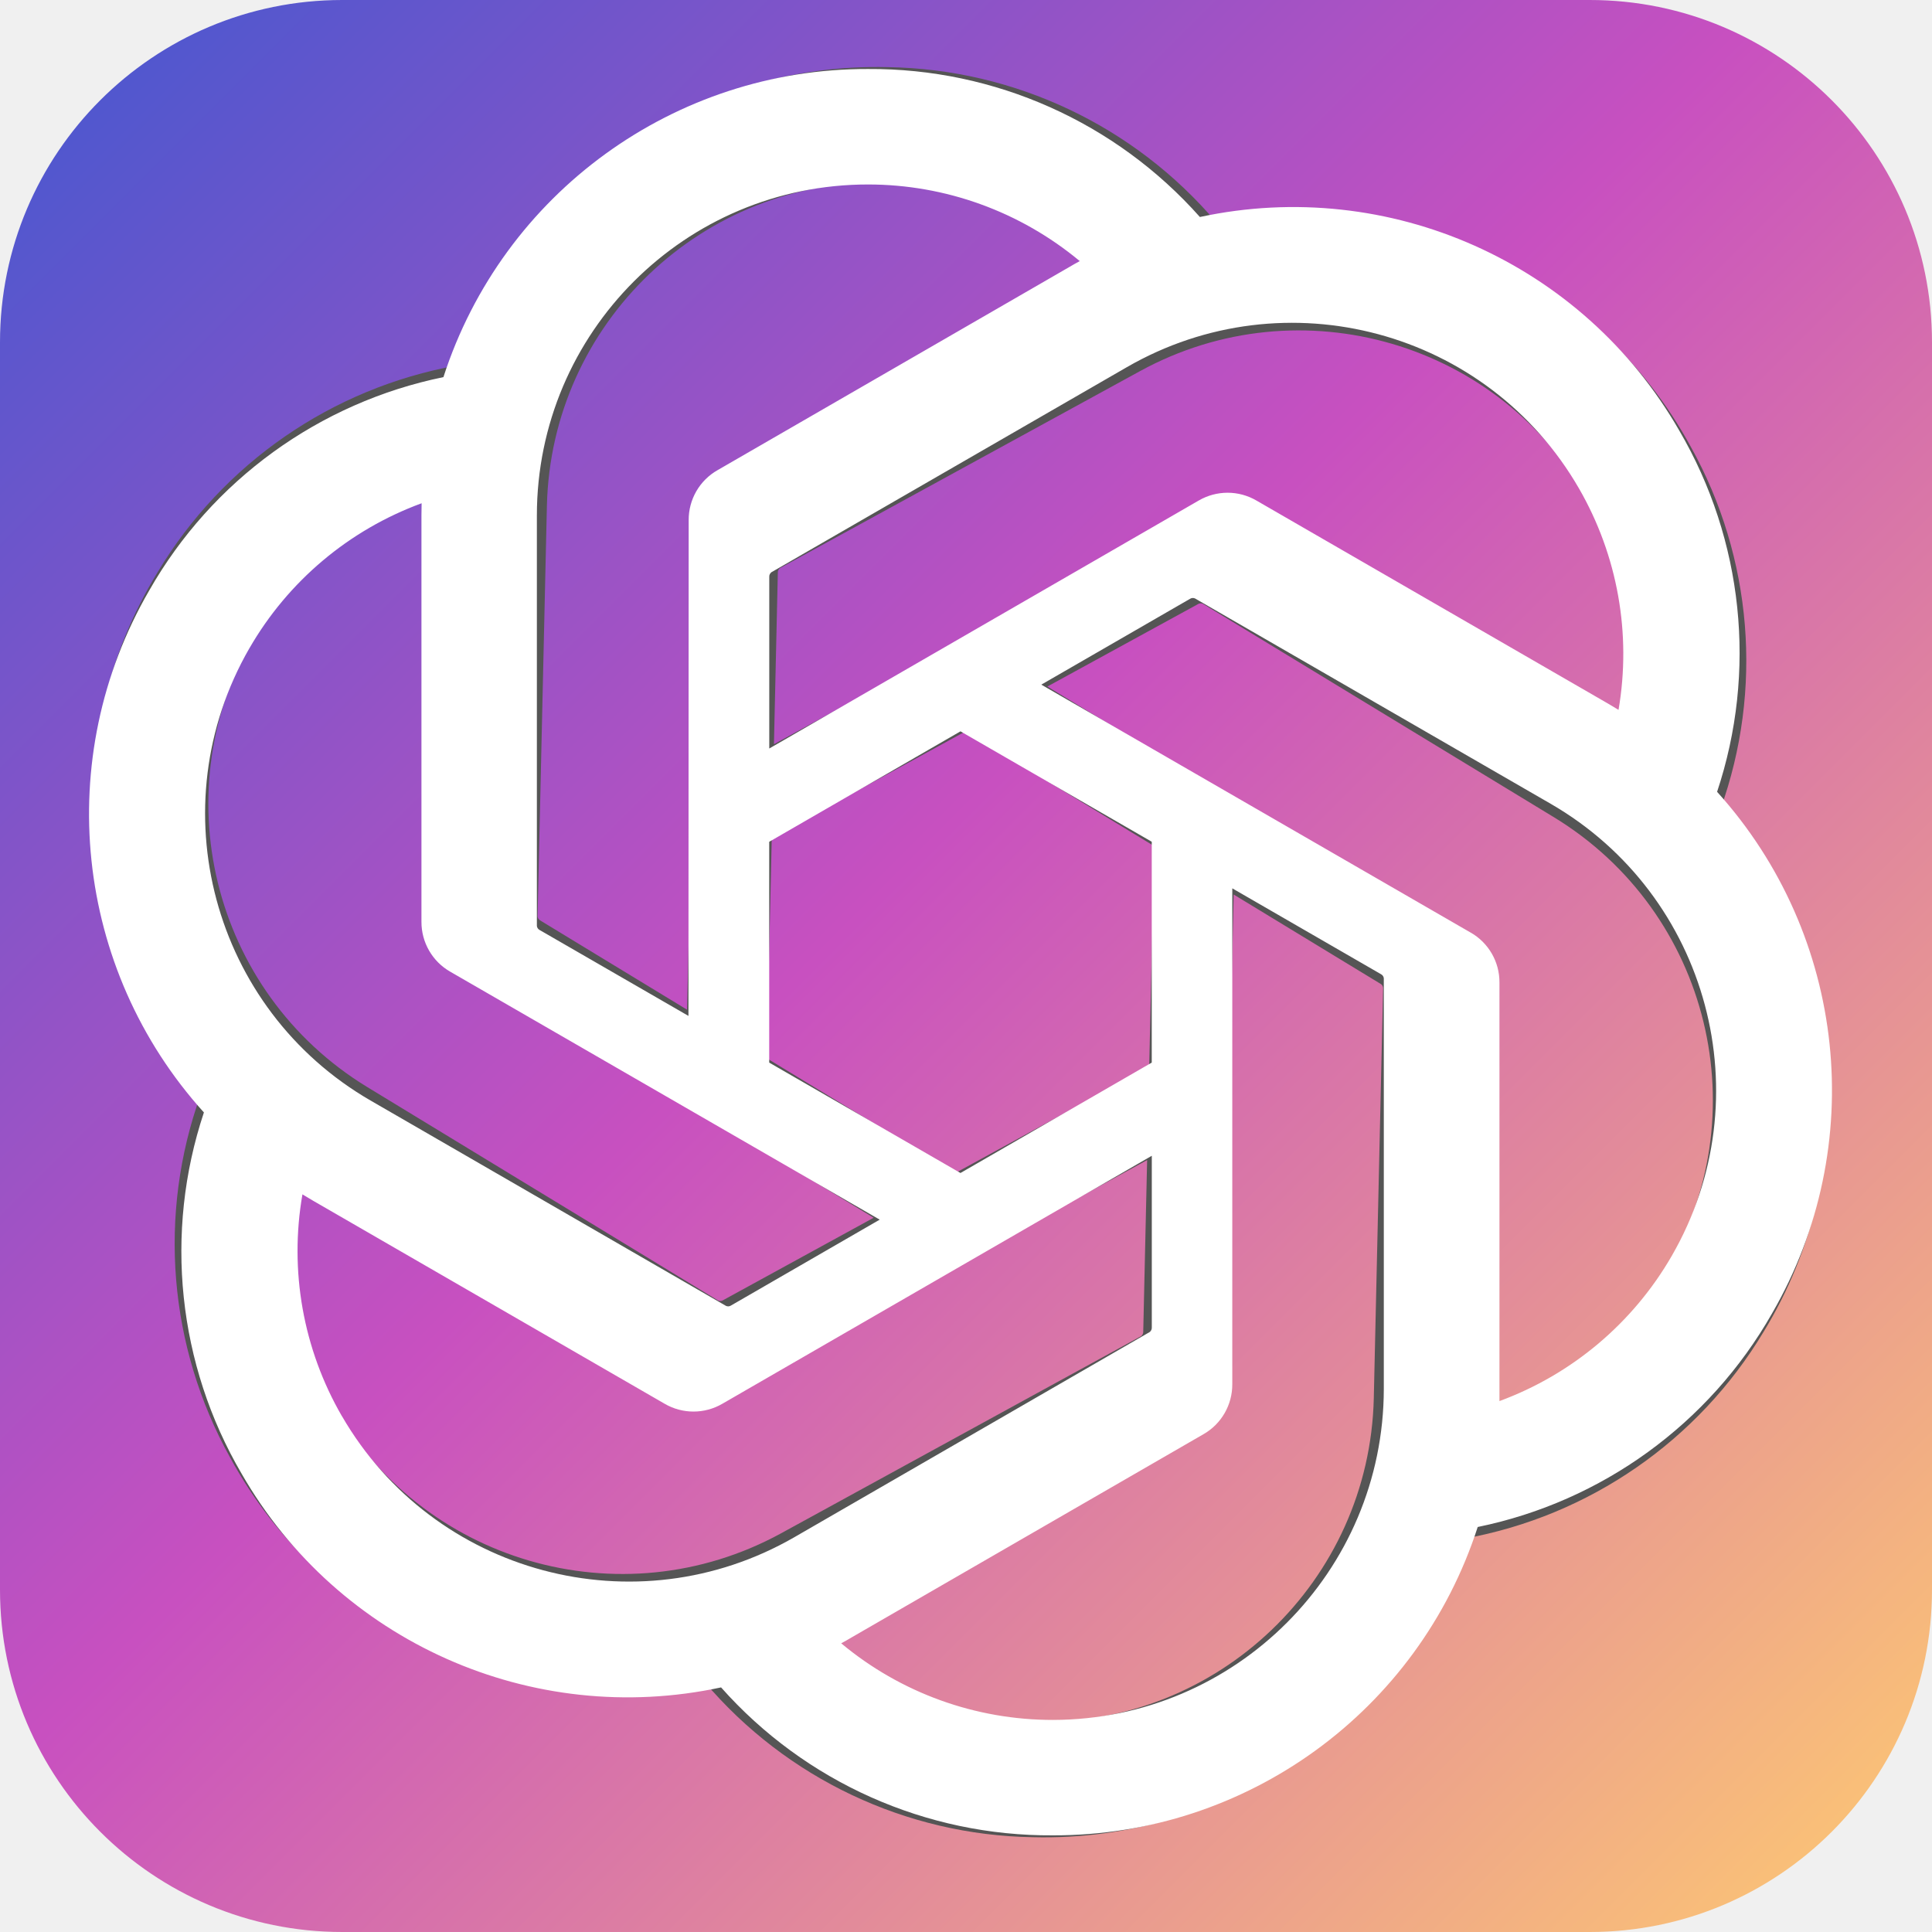
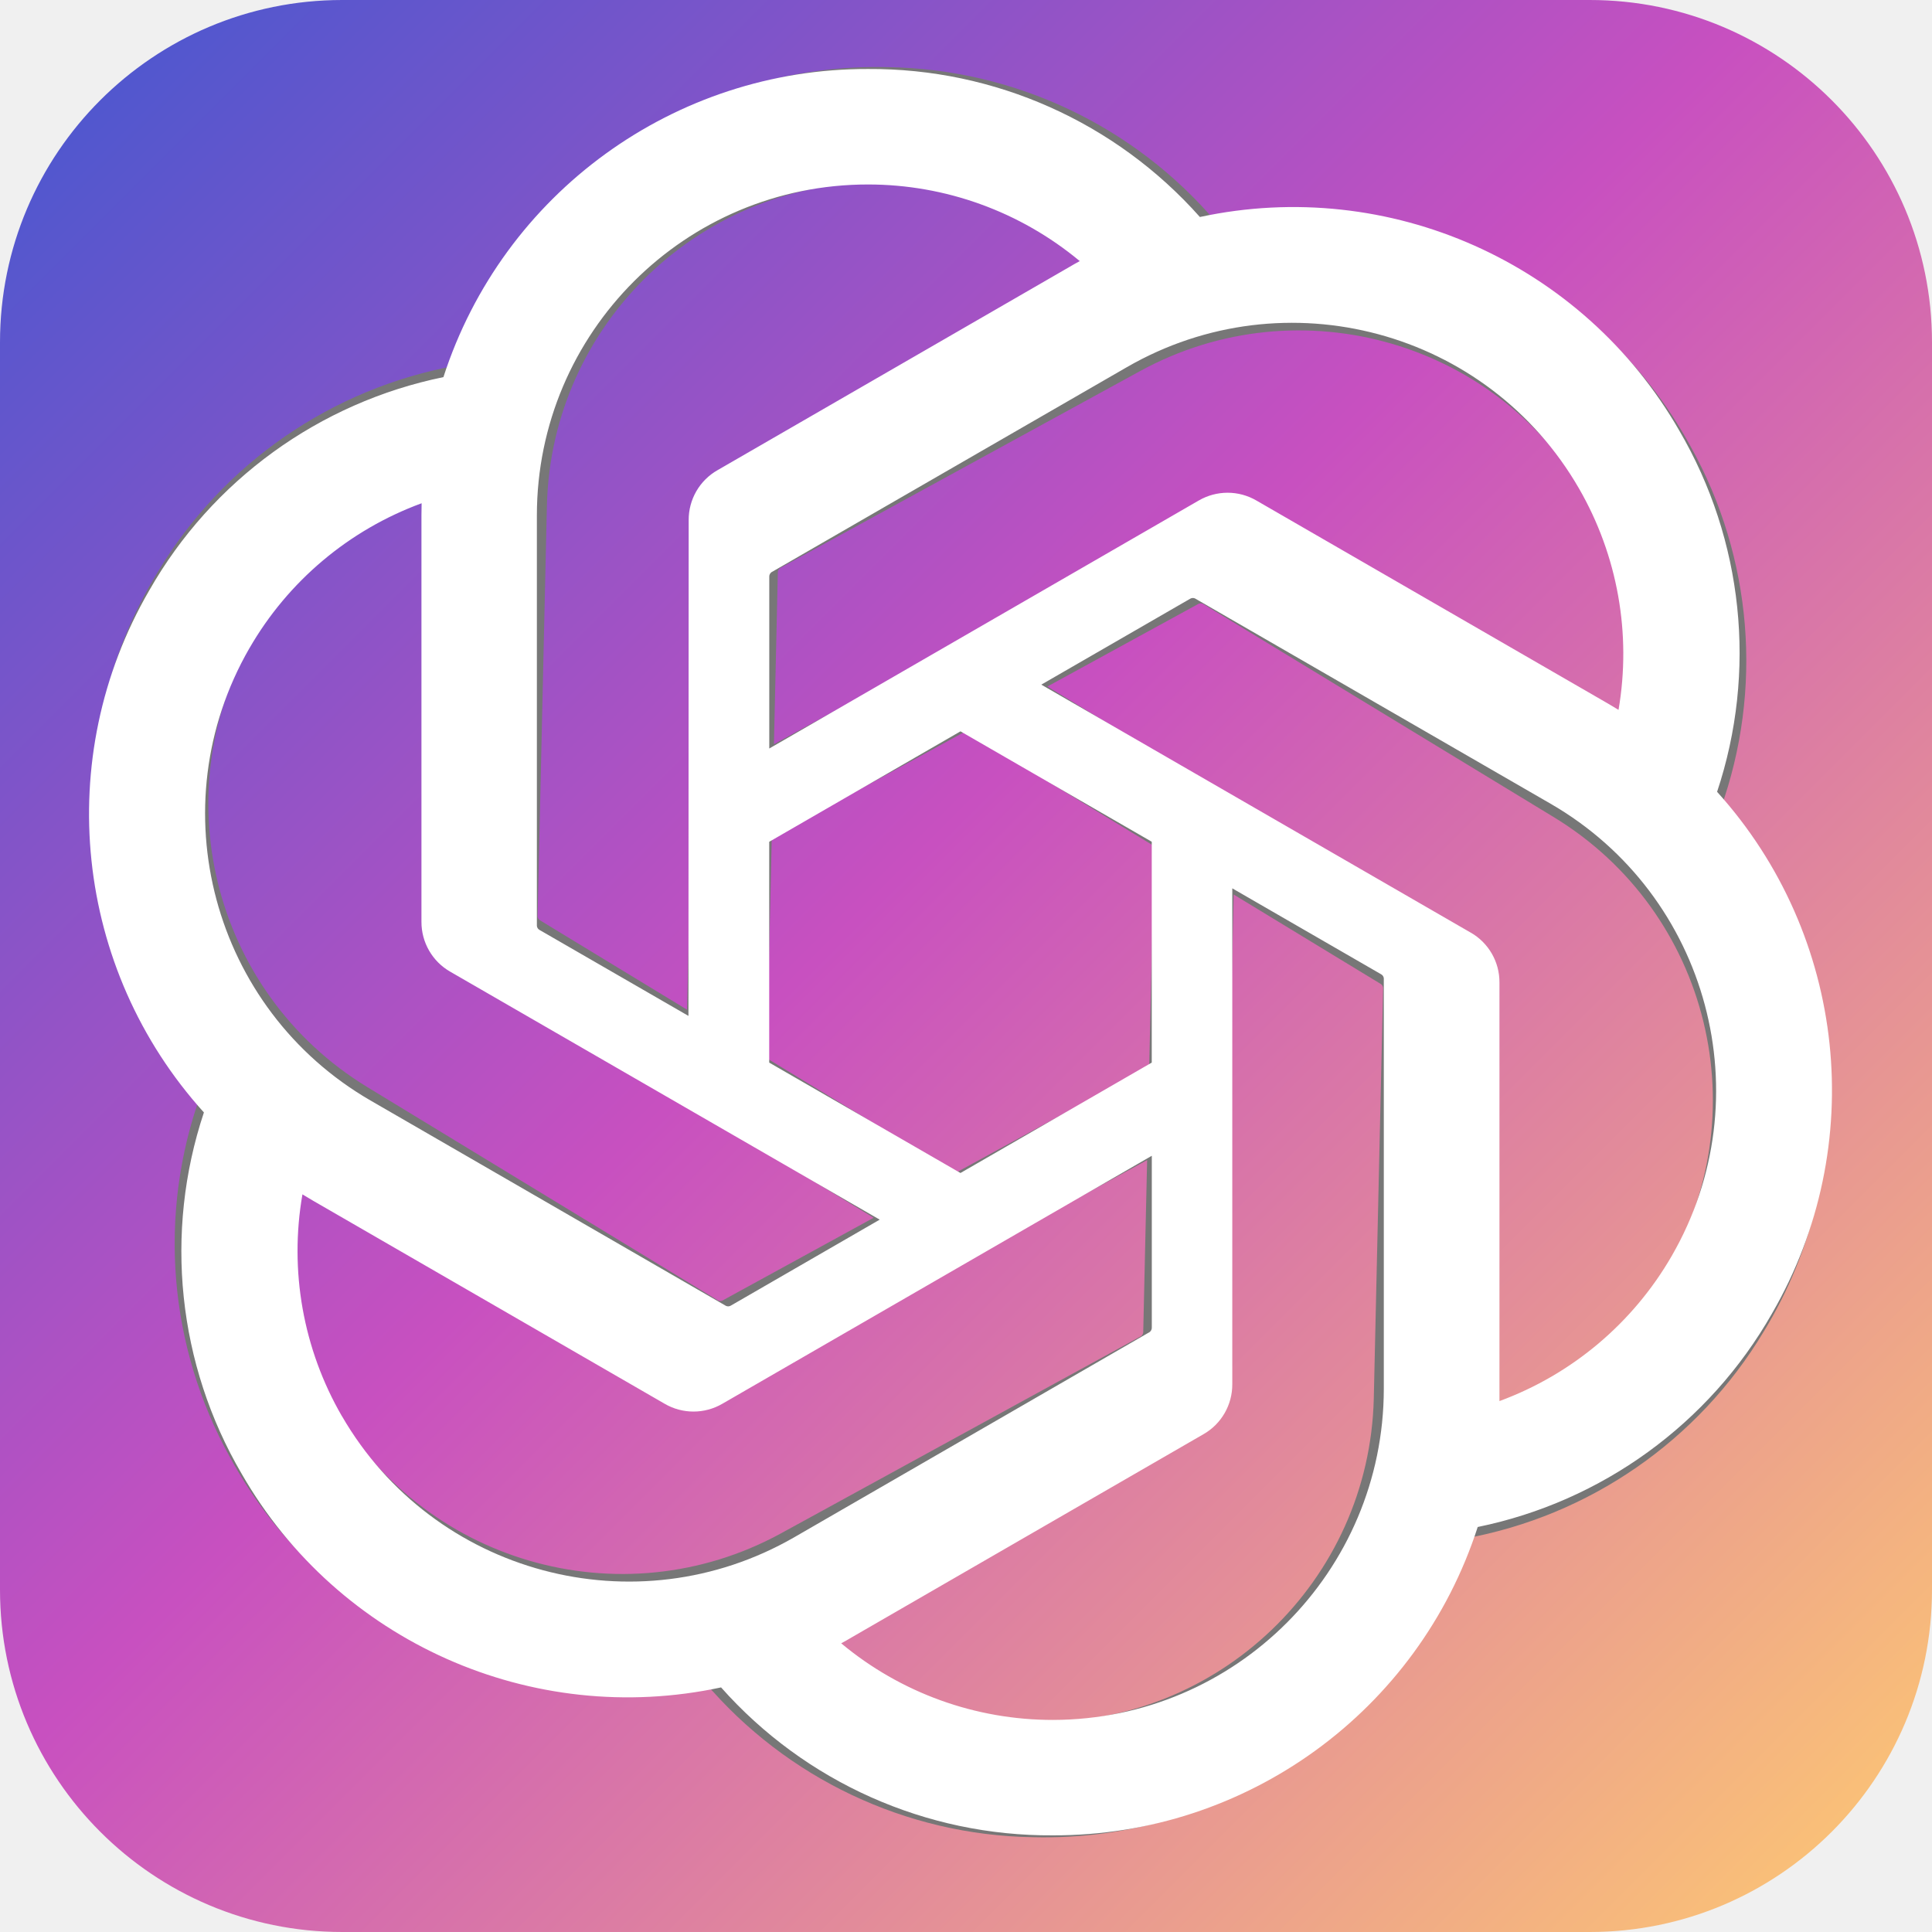
<svg xmlns="http://www.w3.org/2000/svg" width="100%" height="100%" viewBox="-14 -12.5 350 350">
  <defs>
    <linearGradient id="gptGradient" x1="0%" y1="0%" x2="100%" y2="100%">
      <stop offset="0%" stop-color="#4158D0" />
      <stop offset="46%" stop-color="#C850C0" />
      <stop offset="100%" stop-color="#FFCC70" />
    </linearGradient>
  </defs>
  <g>
    <g>
      <rect width="350" height="350" x="-14px" y="-12.5" rx="62" fill="url(#gptGradient)" />
    </g>
    <g transform="rotate(1.3 160 160)">
-       <path fill="#555" d="m297.06 130.97c7.26-21.79 4.76-45.66-6.85-65.48-17.46-30.4-52.56-46.04-86.84-38.68-15.25-17.18-37.16-26.95-60.13-26.81-35.04-.08-66.13 22.48-76.91 55.82-22.51 4.61-41.94 18.7-53.31 38.67-17.59 30.32-13.58 68.54 9.92 94.54-7.26 21.79-4.76 45.66 6.85 65.48 17.46 30.4 52.56 46.04 86.84 38.68 15.24 17.18 37.16 26.95 60.13 26.8 35.06.09 66.16-22.49 76.94-55.86 22.51-4.61 41.94-18.7 53.31-38.67 17.57-30.32 13.55-68.51-9.94-94.51zm-120.28 168.11c-14.03.02-27.62-4.89-38.39-13.88.49-.26 1.34-.73 1.89-1.07l63.72-36.8c3.26-1.85 5.26-5.32 5.24-9.07v-89.83l26.93 15.55c.29.14.48.42.52.74v74.39c-.04 33.08-26.83 59.9-59.91 59.97zm-128.84-55.03c-7.03-12.14-9.56-26.37-7.15-40.18.47.28 1.3.79 1.89 1.13l63.72 36.8c3.23 1.89 7.23 1.89 10.47 0l77.79-44.92v31.1c.02.32-.13.63-.38.83l-64.41 37.19c-28.69 16.52-65.33 6.7-81.92-21.95zm-16.77-139.09c7-12.16 18.05-21.46 31.21-26.29 0 .55-.03 1.52-.03 2.2v73.61c-.02 3.74 1.98 7.21 5.23 9.06l77.79 44.91-26.93 15.55c-.27.18-.61.21-.91.08l-64.42-37.22c-28.63-16.58-38.45-53.21-21.95-81.89zm221.26 51.49-77.79-44.92 26.93-15.54c.27-.18.61-.21.91-.08l64.42 37.19c28.68 16.57 38.51 53.26 21.94 81.94-7.01 12.14-18.05 21.44-31.2 26.28v-75.81c.03-3.74-1.96-7.2-5.2-9.06zm26.8-40.34c-.47-.29-1.3-.79-1.89-1.13l-63.72-36.8c-3.23-1.89-7.23-1.89-10.47 0l-77.79 44.92v-31.1c-.02-.32.13-.63.38-.83l64.41-37.16c28.69-16.55 65.37-6.7 81.91 22 6.99 12.12 9.52 26.31 7.15 40.1zm-168.51 55.43-26.94-15.55c-.29-.14-.48-.42-.52-.74v-74.39c.02-33.12 26.89-59.96 60.01-59.94 14.01 0 27.57 4.92 38.34 13.88-.49.26-1.33.73-1.89 1.07l-63.72 36.8c-3.26 1.85-5.26 5.31-5.24 9.06l-.04 89.79zm14.63-31.54 34.65-20.01 34.65 20v40.01l-34.65 20-34.65-20z" />
+       <path fill="#777" d="m297.06 130.97c7.26-21.79 4.76-45.66-6.85-65.48-17.46-30.4-52.56-46.04-86.84-38.68-15.25-17.18-37.16-26.95-60.13-26.81-35.04-.08-66.13 22.48-76.91 55.82-22.51 4.61-41.94 18.7-53.31 38.67-17.59 30.32-13.58 68.54 9.92 94.54-7.26 21.79-4.76 45.66 6.85 65.48 17.46 30.4 52.56 46.04 86.84 38.68 15.24 17.18 37.16 26.95 60.13 26.8 35.06.09 66.16-22.49 76.94-55.86 22.51-4.61 41.94-18.7 53.31-38.67 17.57-30.32 13.55-68.51-9.94-94.51zm-120.28 168.11c-14.03.02-27.62-4.89-38.39-13.88.49-.26 1.34-.73 1.89-1.07l63.72-36.8c3.26-1.85 5.26-5.32 5.24-9.07v-89.83l26.93 15.55c.29.14.48.42.52.74v74.39c-.04 33.08-26.83 59.9-59.91 59.97zm-128.84-55.03c-7.03-12.14-9.56-26.37-7.15-40.18.47.28 1.3.79 1.89 1.13l63.72 36.8c3.23 1.89 7.23 1.89 10.47 0l77.79-44.92v31.1c.02.32-.13.63-.38.83l-64.41 37.19c-28.69 16.52-65.33 6.7-81.92-21.95zm-16.77-139.09c7-12.16 18.05-21.46 31.21-26.29 0 .55-.03 1.52-.03 2.2v73.61c-.02 3.74 1.98 7.21 5.23 9.06l77.79 44.91-26.93 15.55c-.27.18-.61.21-.91.08l-64.42-37.22c-28.63-16.58-38.45-53.21-21.95-81.89zm221.26 51.49-77.79-44.92 26.93-15.54c.27-.18.61-.21.91-.08l64.42 37.19c28.68 16.57 38.51 53.26 21.94 81.94-7.01 12.14-18.05 21.44-31.2 26.28v-75.81c.03-3.74-1.96-7.2-5.2-9.06zm26.8-40.34c-.47-.29-1.3-.79-1.89-1.13l-63.72-36.8c-3.23-1.89-7.23-1.89-10.47 0l-77.79 44.92v-31.1c-.02-.32.13-.63.38-.83l64.41-37.16c28.69-16.55 65.37-6.7 81.91 22 6.99 12.12 9.52 26.31 7.15 40.1zm-168.51 55.43-26.94-15.55c-.29-.14-.48-.42-.52-.74v-74.39c.02-33.12 26.89-59.96 60.01-59.94 14.01 0 27.57 4.92 38.34 13.88-.49.26-1.33.73-1.89 1.07l-63.72 36.8c-3.26 1.85-5.26 5.31-5.24 9.06l-.04 89.79zm14.63-31.54 34.65-20.01 34.65 20v40.01l-34.65 20-34.65-20z" />
    </g>
    <g fill="#FFFFFF">
      <path d="m297.06 130.97c7.26-21.79 4.76-45.66-6.85-65.48-17.46-30.4-52.56-46.04-86.84-38.68-15.25-17.18-37.16-26.95-60.13-26.81-35.04-.08-66.13 22.48-76.91 55.82-22.51 4.61-41.94 18.7-53.31 38.67-17.59 30.32-13.58 68.54 9.92 94.54-7.26 21.79-4.76 45.66 6.85 65.48 17.46 30.4 52.56 46.04 86.84 38.68 15.24 17.18 37.16 26.95 60.13 26.8 35.06.09 66.16-22.49 76.94-55.86 22.51-4.61 41.94-18.7 53.31-38.67 17.57-30.32 13.55-68.51-9.94-94.51zm-120.28 168.11c-14.03.02-27.62-4.89-38.39-13.88.49-.26 1.34-.73 1.89-1.07l63.72-36.8c3.26-1.85 5.26-5.32 5.24-9.07v-89.83l26.93 15.55c.29.14.48.42.52.74v74.39c-.04 33.08-26.83 59.9-59.91 59.97zm-128.84-55.03c-7.03-12.14-9.56-26.37-7.15-40.18.47.28 1.3.79 1.89 1.13l63.72 36.8c3.23 1.89 7.23 1.89 10.47 0l77.79-44.92v31.1c.02.32-.13.63-.38.83l-64.41 37.19c-28.69 16.52-65.33 6.7-81.92-21.95zm-16.77-139.09c7-12.16 18.05-21.46 31.21-26.29 0 .55-.03 1.52-.03 2.2v73.61c-.02 3.74 1.98 7.21 5.23 9.06l77.79 44.91-26.93 15.55c-.27.18-.61.21-.91.08l-64.42-37.22c-28.63-16.58-38.45-53.21-21.95-81.89zm221.26 51.49-77.79-44.92 26.93-15.54c.27-.18.61-.21.91-.08l64.42 37.19c28.68 16.57 38.51 53.26 21.94 81.94-7.01 12.14-18.05 21.44-31.2 26.28v-75.81c.03-3.74-1.96-7.2-5.2-9.06zm26.8-40.34c-.47-.29-1.3-.79-1.89-1.13l-63.72-36.8c-3.23-1.89-7.23-1.89-10.47 0l-77.79 44.92v-31.1c-.02-.32.13-.63.38-.83l64.41-37.16c28.69-16.55 65.37-6.7 81.91 22 6.99 12.12 9.52 26.31 7.15 40.1zm-168.51 55.43-26.94-15.55c-.29-.14-.48-.42-.52-.74v-74.39c.02-33.12 26.89-59.96 60.01-59.94 14.01 0 27.57 4.92 38.34 13.88-.49.26-1.33.73-1.89 1.07l-63.72 36.8c-3.26 1.85-5.26 5.31-5.24 9.06l-.04 89.79zm14.63-31.54 34.65-20.01 34.65 20v40.01l-34.65 20-34.65-20z" />
    </g>
  </g>
</svg>
